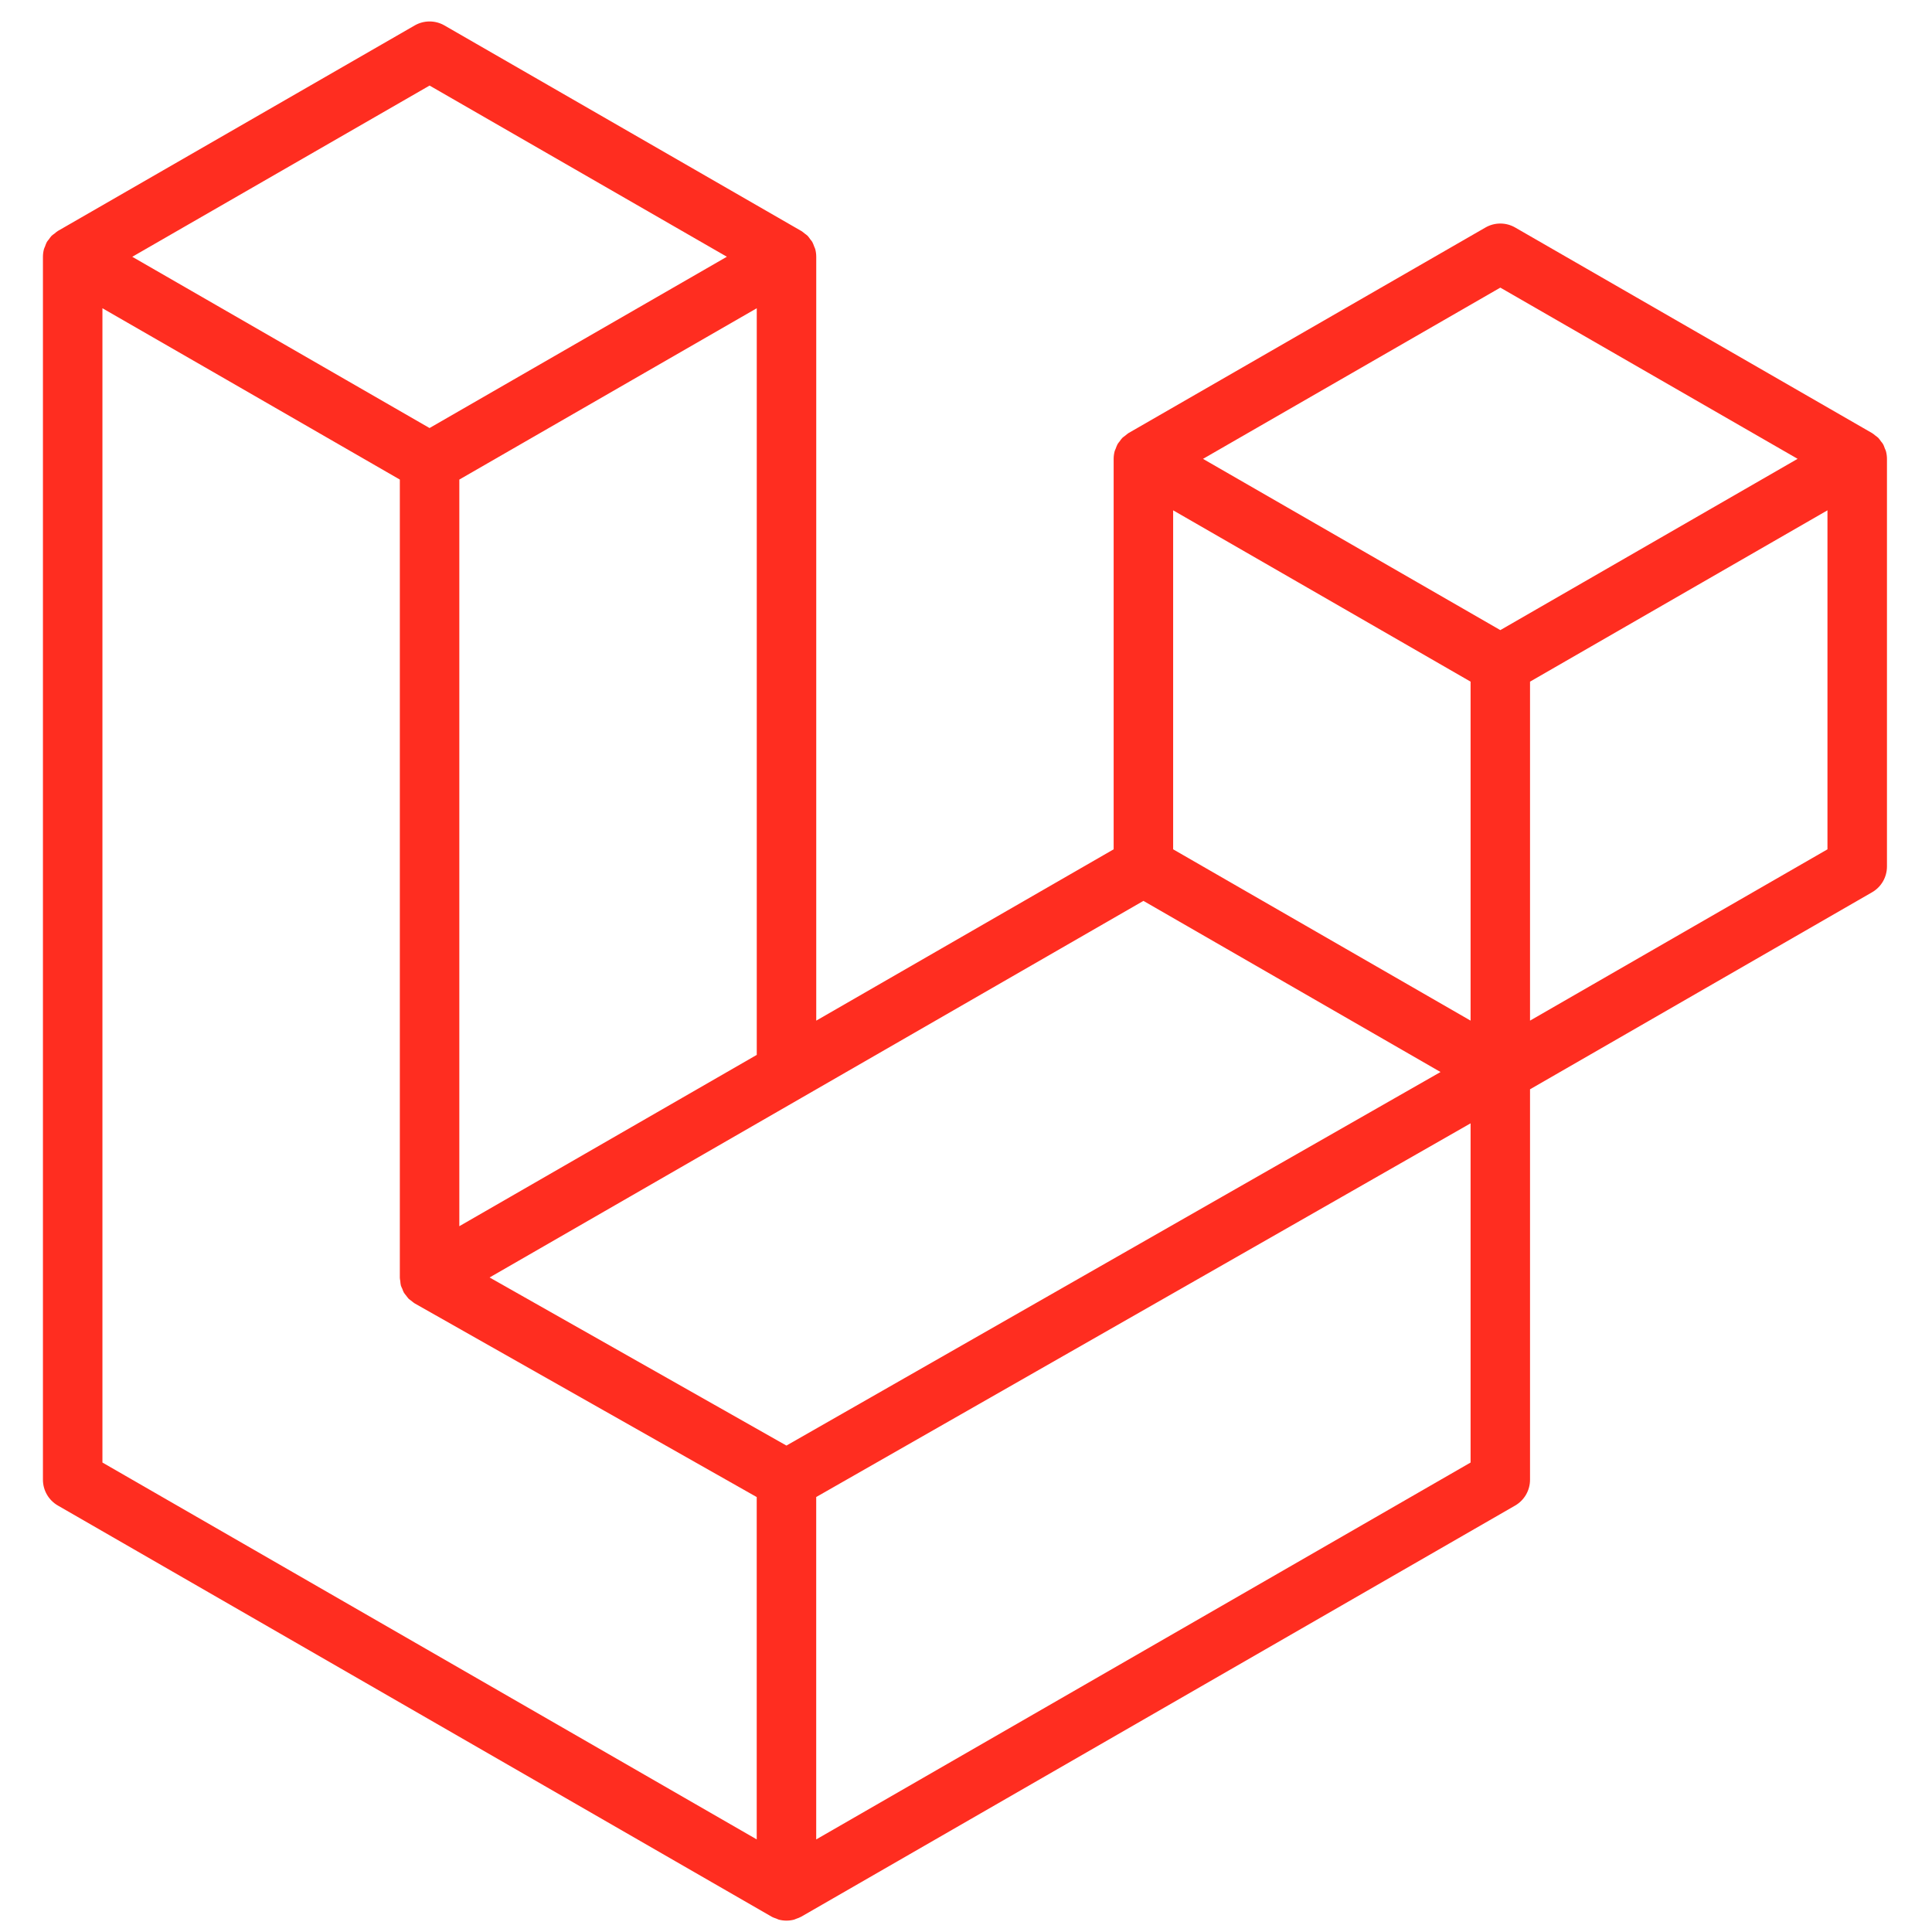
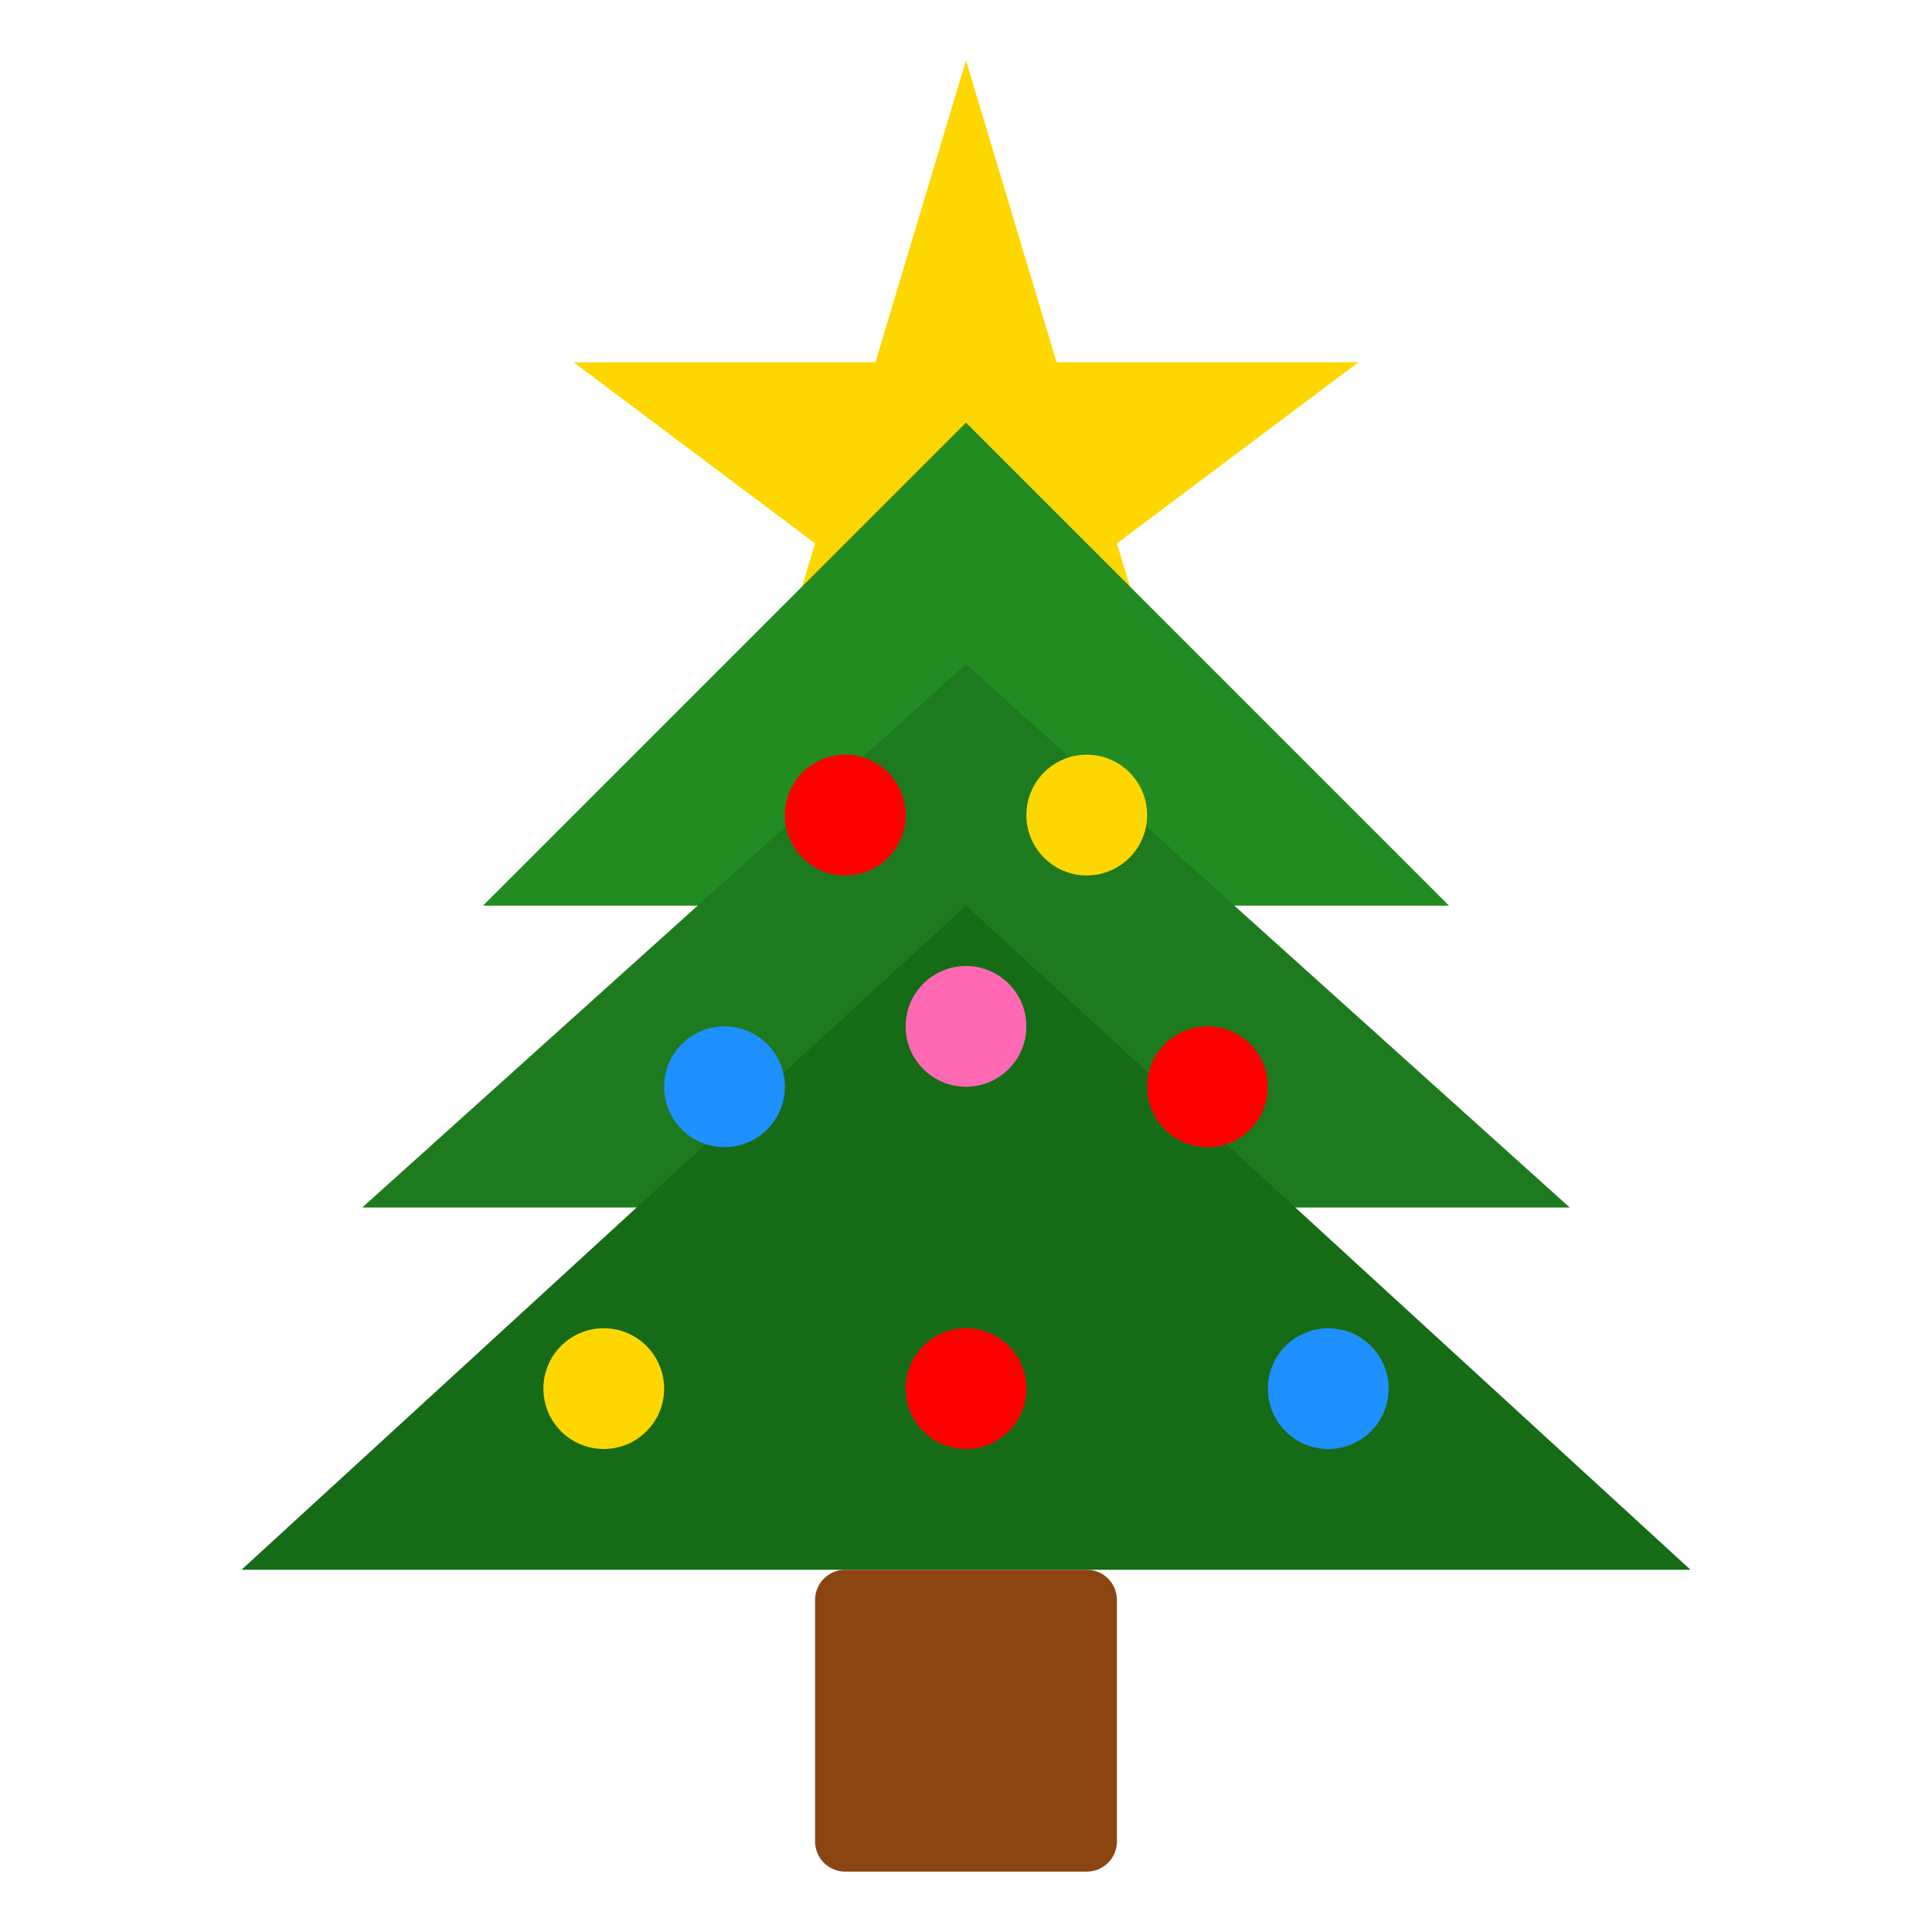
- <svg xmlns="http://www.w3.org/2000/svg" width="166" height="166" viewBox="0 0 166 166" fill="none">
-   <path fill-rule="evenodd" clip-rule="evenodd" d="M162.041 38.759C162.099 38.977 162.129 39.201 162.13 39.426V74.452C162.13 74.902 162.011 75.344 161.786 75.733C161.561 76.122 161.237 76.444 160.847 76.668L131.462 93.594V127.141C131.462 128.054 130.977 128.897 130.186 129.357L68.847 164.683C68.707 164.763 68.554 164.814 68.401 164.868C68.343 164.887 68.289 164.922 68.228 164.938C67.8 165.051 67.349 165.051 66.92 164.938C66.85 164.919 66.786 164.881 66.719 164.855C66.579 164.804 66.432 164.76 66.298 164.683L4.972 129.357C4.583 129.133 4.259 128.81 4.034 128.421C3.808 128.032 3.69 127.591 3.689 127.141L3.689 22.063C3.689 21.834 3.721 21.61 3.779 21.393C3.798 21.32 3.843 21.253 3.868 21.179C3.916 21.045 3.961 20.908 4.031 20.783C4.079 20.7 4.149 20.633 4.206 20.557C4.28 20.454 4.347 20.349 4.433 20.26C4.506 20.186 4.602 20.132 4.685 20.068C4.778 19.992 4.861 19.909 4.966 19.848L35.633 2.185C36.022 1.961 36.462 1.844 36.91 1.844C37.358 1.844 37.798 1.961 38.186 2.185L68.851 19.848H68.857C68.959 19.912 69.045 19.992 69.138 20.065C69.221 20.129 69.313 20.186 69.387 20.257C69.476 20.349 69.54 20.454 69.616 20.557C69.671 20.633 69.744 20.7 69.789 20.783C69.862 20.911 69.904 21.045 69.955 21.179C69.98 21.253 70.025 21.32 70.044 21.396C70.103 21.614 70.133 21.838 70.133 22.063V87.694L95.686 72.974V39.423C95.686 39.2 95.718 38.973 95.775 38.759C95.798 38.683 95.839 38.615 95.865 38.542C95.916 38.408 95.96 38.271 96.031 38.146C96.079 38.063 96.149 37.996 96.203 37.92C96.279 37.818 96.343 37.712 96.433 37.623C96.506 37.549 96.599 37.495 96.681 37.431C96.777 37.355 96.86 37.272 96.962 37.211L127.633 19.548C128.021 19.324 128.461 19.206 128.91 19.206C129.358 19.206 129.798 19.324 130.186 19.548L160.85 37.211C160.959 37.275 161.042 37.355 161.137 37.428C161.217 37.492 161.31 37.549 161.383 37.62C161.473 37.712 161.536 37.818 161.613 37.92C161.67 37.996 161.741 38.063 161.785 38.146C161.859 38.271 161.9 38.408 161.951 38.542C161.98 38.615 162.021 38.683 162.041 38.759ZM157.018 72.974V43.848L146.287 50.028L131.462 58.568V87.694L157.021 72.974H157.018ZM126.354 125.663V96.518L111.771 104.85L70.13 128.626V158.046L126.354 125.663ZM8.801 26.485V125.663L65.018 158.043V128.629L35.649 112L35.64 111.994L35.627 111.988C35.528 111.93 35.445 111.847 35.353 111.777C35.273 111.713 35.18 111.662 35.11 111.592L35.104 111.582C35.021 111.502 34.963 111.403 34.893 111.314C34.829 111.228 34.753 111.154 34.702 111.065L34.699 111.055C34.641 110.96 34.606 110.845 34.565 110.736C34.523 110.64 34.469 110.551 34.443 110.449C34.411 110.328 34.405 110.197 34.392 110.072C34.379 109.976 34.354 109.881 34.354 109.785V109.778V41.205L19.532 32.662L8.801 26.485ZM36.913 7.35L11.364 22.063L36.907 36.777L62.453 22.06L36.907 7.35H36.913ZM50.2 99.174L65.022 90.637V26.485L54.291 32.665L39.466 41.205V105.357L50.2 99.174ZM128.91 24.713L103.363 39.426L128.91 54.14L154.453 39.423L128.91 24.713ZM126.354 58.568L111.529 50.028L100.798 43.848V72.974L115.619 81.511L126.354 87.694V58.568ZM67.571 124.205L105.042 102.803L123.772 92.109L98.245 77.405L68.854 94.334L42.066 109.762L67.571 124.205Z" fill="#FF2D20" />
+ <svg xmlns="http://www.w3.org/2000/svg" viewBox="0 0 64 64" width="64" height="64">
+   <polygon points="32,2 35,12 45,12 37,18 40,28 32,22 24,28 27,18 19,12 29,12" fill="#FFD700" />
+   <polygon points="32,14 48,30 16,30" fill="#228B22" />
+   <polygon points="32,22 52,40 12,40" fill="#1E7A1E" />
+   <polygon points="32,30 56,52 8,52" fill="#166B16" />
+   <rect x="27" y="52" width="10" height="10" rx="1" fill="#8B4513" />
+   <circle cx="28" cy="27" r="2" fill="#FF0000" />
+   <circle cx="36" cy="27" r="2" fill="#FFD700" />
+   <circle cx="24" cy="36" r="2" fill="#1E90FF" />
+   <circle cx="40" cy="36" r="2" fill="#FF0000" />
+   <circle cx="32" cy="34" r="2" fill="#FF69B4" />
+   <circle cx="20" cy="46" r="2" fill="#FFD700" />
+   <circle cx="44" cy="46" r="2" fill="#1E90FF" />
+   <circle cx="32" cy="46" r="2" fill="#FF0000" />
</svg>
